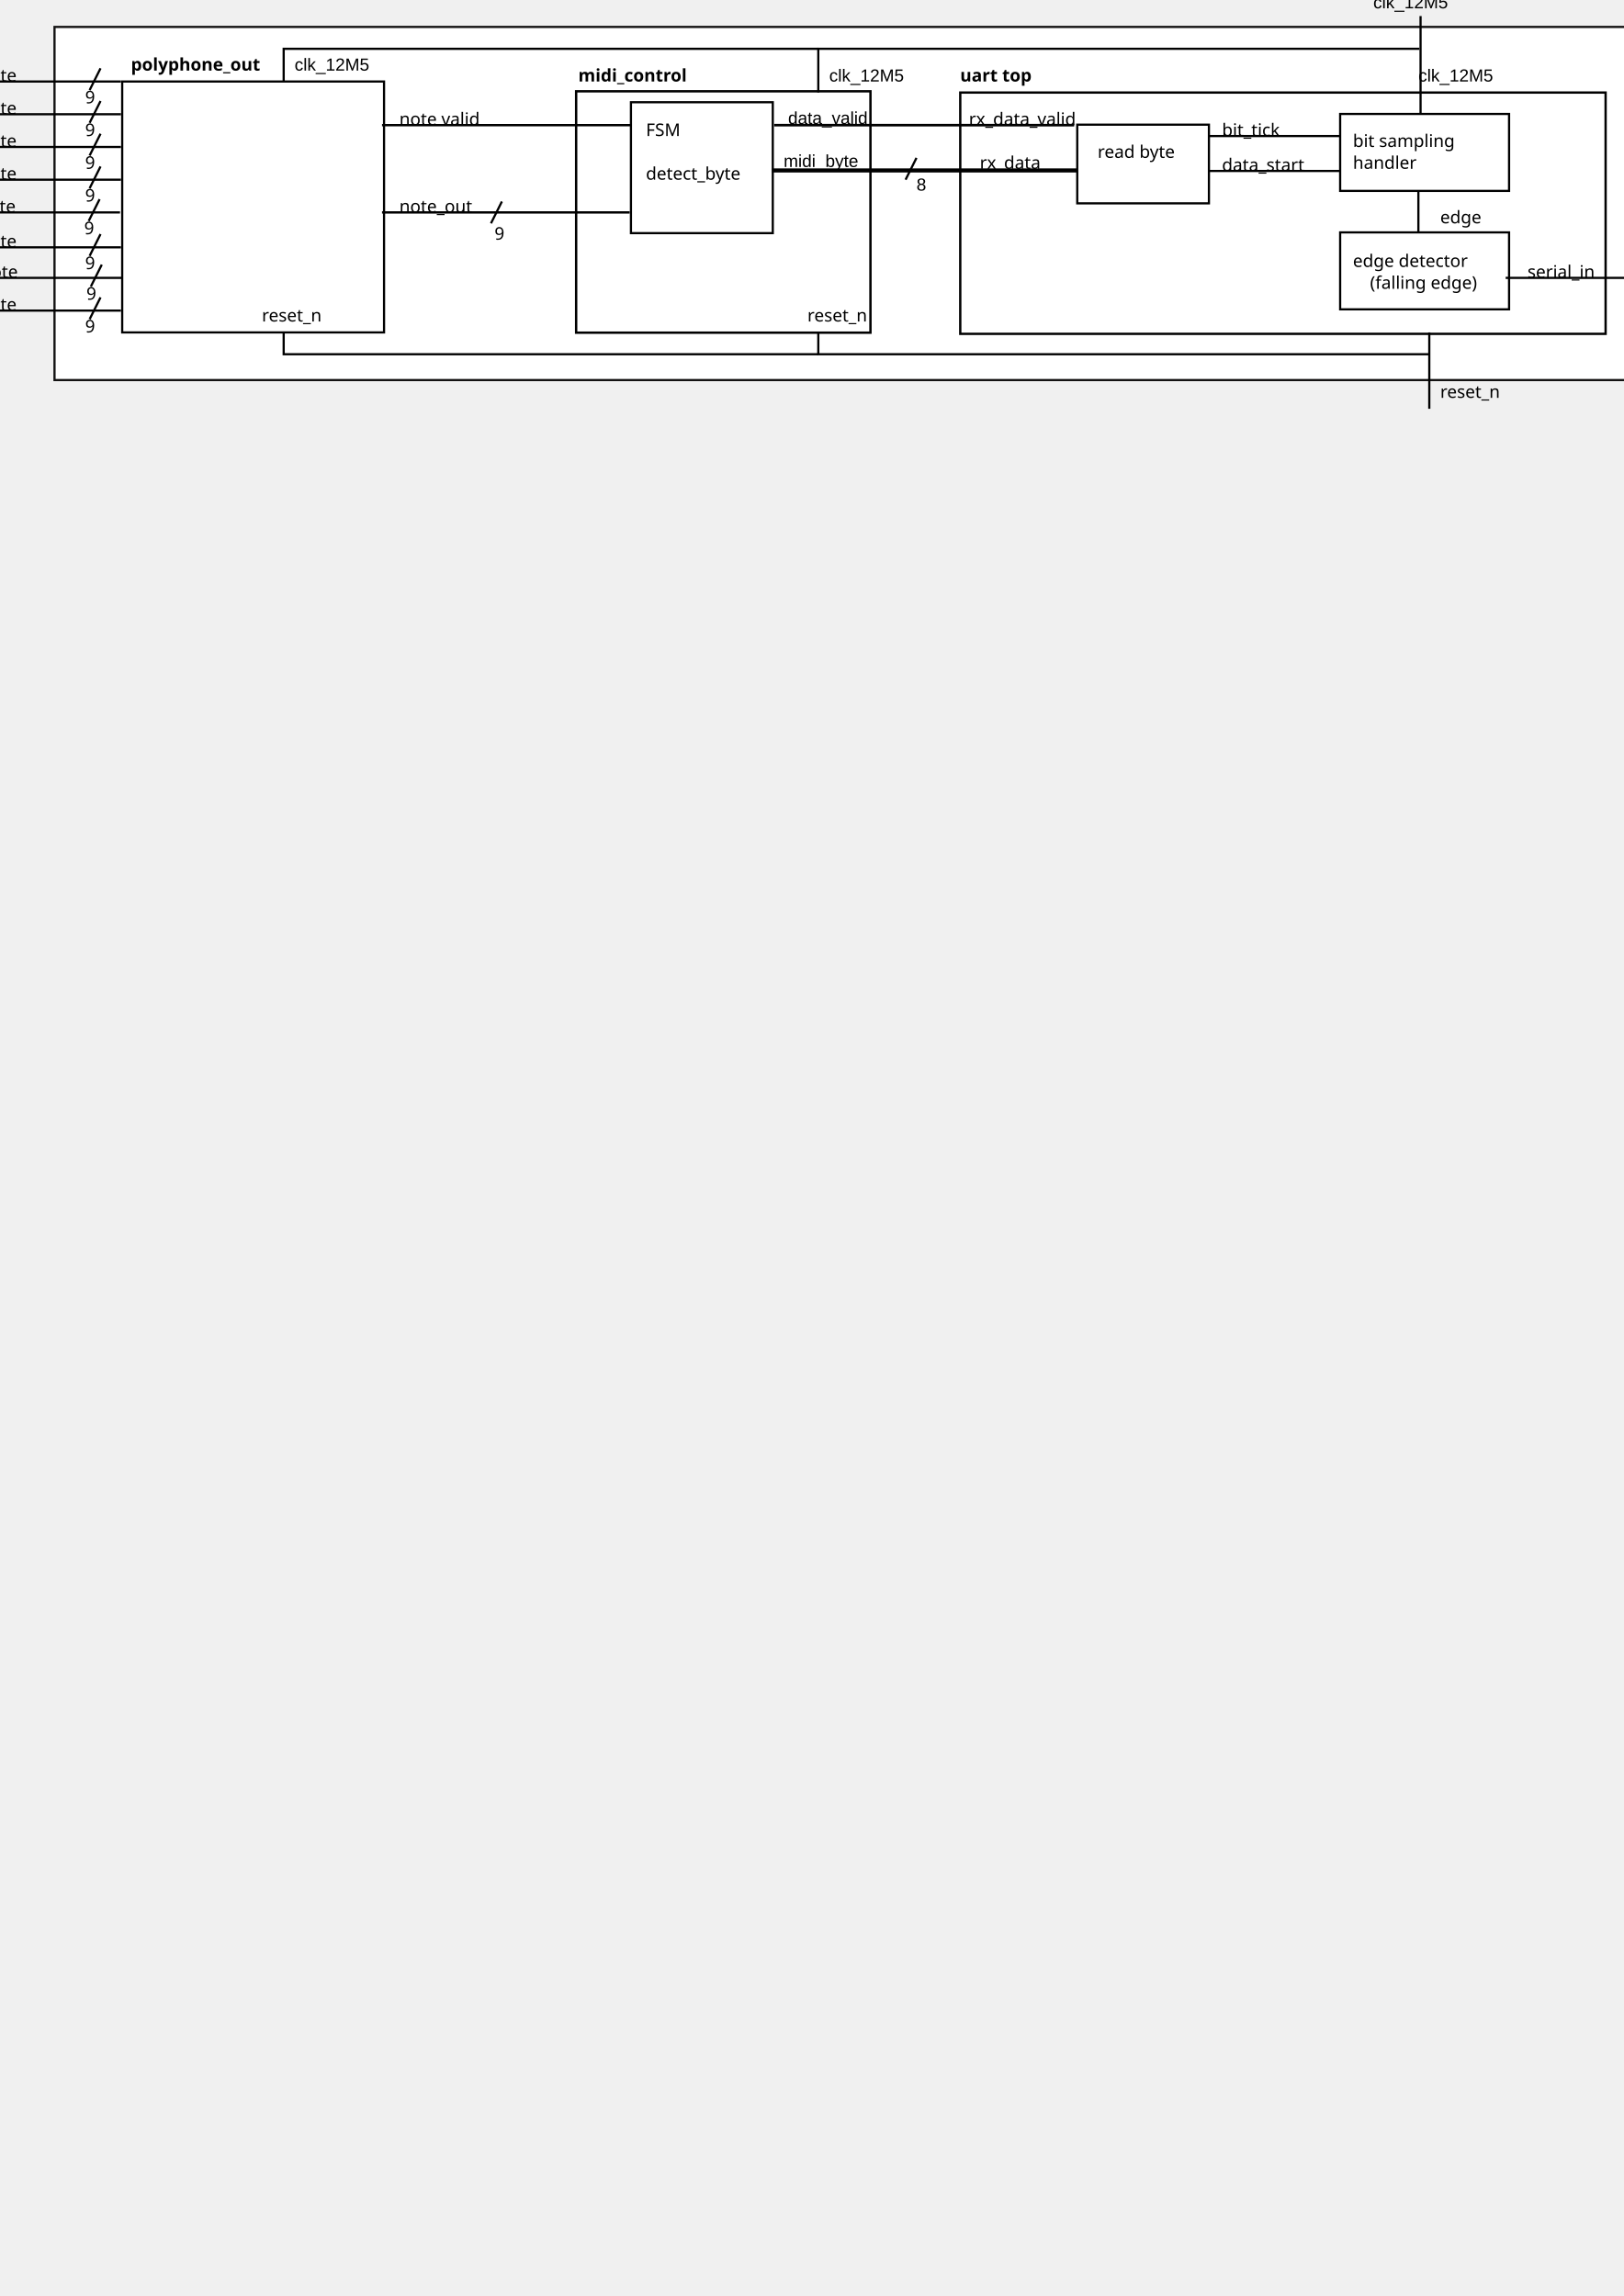
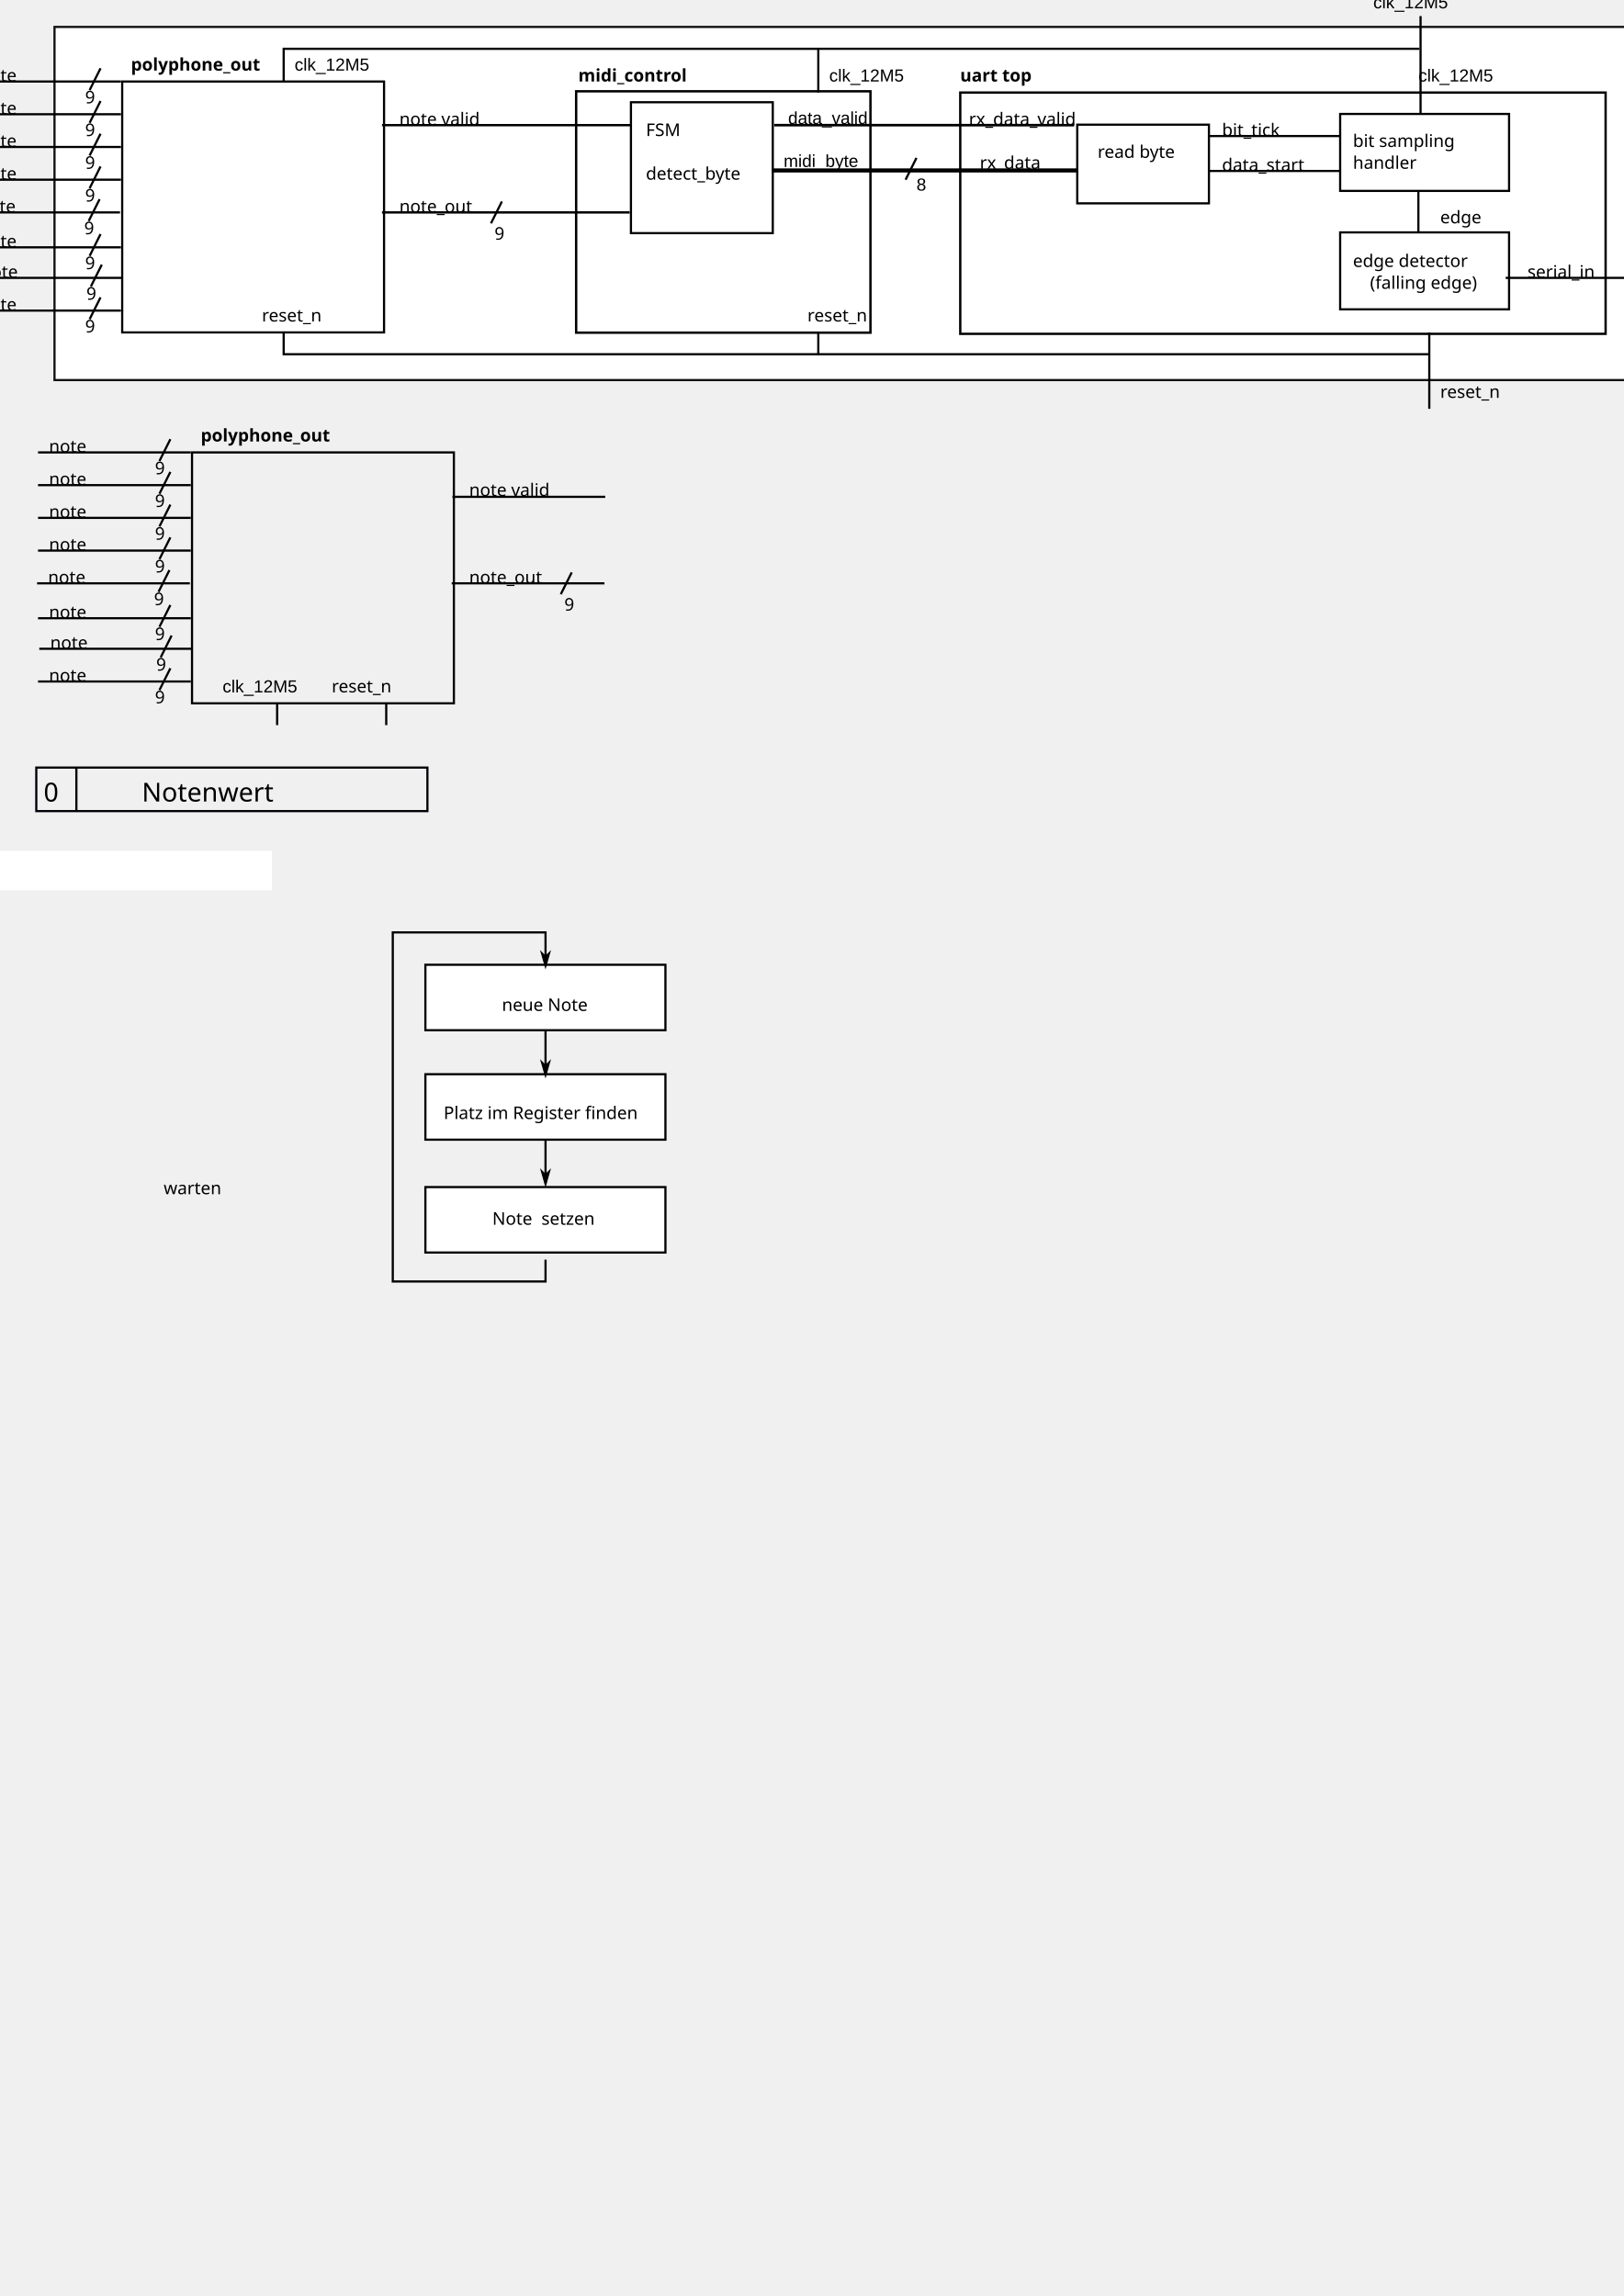
<svg xmlns="http://www.w3.org/2000/svg" width="744.094" height="1052.362" id="svg2" version="1.1">
-   <defs id="defs4" />
+   <defs id="defs4">
+     <marker orient="auto" refY="0.0" refX="0.0" id="Arrow1Mend" style="overflow:visible;">
+       <path id="path7647" d="M 0.0,0.0 L 5.0,-5.0 L -12.5,0.0 L 5.0,5.0 L 0.0,0.0 z " style="fill-rule:evenodd;stroke:#000000;stroke-width:1.0pt;" transform="scale(0.4) rotate(180) translate(10,0)" />
+     </marker>
+   </defs>
  <g id="layer1">
    <rect style="fill:#ffffff;fill-opacity:1;stroke:#131212;stroke-width:1.011;stroke-linecap:butt;stroke-miterlimit:4;stroke-opacity:1;stroke-dasharray:none;stroke-dashoffset:0" id="rect3145" width="725.193" height="161.858" x="24.979" y="12.342" />
    <text xml:space="preserve" style="font-size:8px;font-style:normal;font-weight:bold;line-height:125%;letter-spacing:0px;word-spacing:0px;fill:#000000;fill-opacity:1;stroke:none;font-family:Sans;-inkscape-font-specification:Sans Bold" x="440" y="37.362" id="text2989">
      <tspan id="tspan2991" x="440" y="37.362">uart top</tspan>
    </text>
    <text xml:space="preserve" style="font-size:8px;font-style:normal;font-weight:normal;line-height:125%;letter-spacing:0px;word-spacing:0px;fill:#000000;fill-opacity:1;stroke:none;font-family:Sans" x="702" y="72.362" id="text2997">
      <tspan id="tspan2999" x="702" y="72.362">clk</tspan>
    </text>
    <text xml:space="preserve" style="font-size:8px;font-style:normal;font-weight:normal;line-height:125%;letter-spacing:0px;word-spacing:0px;fill:#000000;fill-opacity:1;stroke:none;font-family:Sans" x="660" y="182.362" id="text3001">
      <tspan id="tspan3003" x="660" y="182.362">reset_n</tspan>
    </text>
    <rect style="fill:#ffffff;fill-opacity:1;stroke:#000000;stroke-width:1.066;stroke-miterlimit:4;stroke-opacity:1;stroke-dasharray:none;stroke-dashoffset:0" id="rect3013" width="295.742" height="110.596" x="440.059" y="42.421" />
    <flowRoot xml:space="preserve" id="flowRoot3055" style="fill:black;stroke:none;stroke-opacity:1;stroke-width:1px;stroke-linejoin:miter;stroke-linecap:butt;fill-opacity:1;font-family:Sans;font-style:normal;font-weight:normal;font-size:8px;line-height:125%;letter-spacing:0px;word-spacing:0px">
      <flowRegion id="flowRegion3057">
        <rect id="rect3059" width="64.286" height="82.857" x="216.429" y="61.291" />
      </flowRegion>
      <flowPara id="flowPara3061" />
    </flowRoot>
    <text xml:space="preserve" style="font-size:8px;font-style:normal;font-weight:normal;line-height:125%;letter-spacing:0px;word-spacing:0px;fill:#000000;fill-opacity:1;stroke:none;font-family:Sans" x="620" y="122.362" id="text3074">
      <tspan id="tspan3076" x="620" y="122.362">Flankendetektor</tspan>
    </text>
    <path style="fill:none;stroke:#000000;stroke-width:1;stroke-linecap:butt;stroke-linejoin:miter;stroke-miterlimit:4;stroke-opacity:1;stroke-dasharray:none" d="m 650,109.317 0,-22.338" id="path4058" />
    <rect style="fill:#ffffff;fill-opacity:1;stroke:#000000;stroke-width:1;stroke-miterlimit:4;stroke-opacity:1;stroke-dasharray:none;stroke-dashoffset:0" id="rect3049-3" width="77.411" height="35.268" x="614.152" y="106.514" />
    <path style="fill:none;stroke:#000000;stroke-width:1px;stroke-linecap:butt;stroke-linejoin:miter;stroke-opacity:1" d="m 616,62.362 -100,0" id="path4093" />
    <path style="fill:none;stroke:#000000;stroke-width:1px;stroke-linecap:butt;stroke-linejoin:miter;stroke-opacity:1" d="m 615.857,78.362 -100,0" id="path4093-7" />
    <rect style="fill:#ffffff;fill-opacity:1;stroke:#000000;stroke-width:1;stroke-miterlimit:4;stroke-opacity:1;stroke-dasharray:none;stroke-dashoffset:0" id="rect3049-3-5" width="77.411" height="35.268" x="614.152" y="52.228" />
    <text xml:space="preserve" style="font-size:8px;font-style:normal;font-weight:normal;line-height:125%;letter-spacing:0px;word-spacing:0px;fill:#000000;fill-opacity:1;stroke:none;font-family:Sans" x="620" y="67.362" id="text3065">
      <tspan id="tspan3067" x="620" y="67.362">bit sampling</tspan>
      <tspan x="620" y="77.362" id="tspan3104">handler</tspan>
    </text>
    <text xml:space="preserve" style="font-size:8px;font-style:normal;font-weight:normal;line-height:125%;letter-spacing:0px;word-spacing:0px;fill:#000000;fill-opacity:1;stroke:none;font-family:Sans" x="560" y="62.362" id="text4050">
      <tspan id="tspan4052" x="560" y="62.362">bit_tick</tspan>
    </text>
    <text xml:space="preserve" style="font-size:8px;font-style:normal;font-weight:normal;line-height:125%;letter-spacing:0px;word-spacing:0px;fill:#000000;fill-opacity:1;stroke:none;font-family:Sans" x="560" y="78.362" id="text4054">
      <tspan id="tspan4056" x="560" y="78.362">data_start</tspan>
    </text>
    <text xml:space="preserve" style="font-size:8px;font-style:normal;font-weight:normal;line-height:125%;letter-spacing:0px;word-spacing:0px;fill:#000000;fill-opacity:1;stroke:none;font-family:Sans" x="660" y="102.362" id="text4064">
      <tspan id="tspan4066" x="660" y="102.362">edge</tspan>
    </text>
    <text xml:space="preserve" style="font-size:8px;font-style:normal;font-weight:normal;line-height:125%;letter-spacing:0px;word-spacing:0px;fill:#000000;fill-opacity:1;stroke:none;font-family:Sans" x="620" y="122.362" id="text3074-0-3">
      <tspan id="tspan3076-6-1" x="620" y="122.362">edge detector</tspan>
    </text>
    <text xml:space="preserve" style="font-size:8px;font-style:normal;font-weight:normal;line-height:125%;letter-spacing:0px;word-spacing:0px;fill:#000000;fill-opacity:1;stroke:none;font-family:Sans" x="627.857" y="132.362" id="text4113">
      <tspan id="tspan4115" x="627.857" y="132.362">(falling edge)</tspan>
    </text>
    <flowRoot xml:space="preserve" id="flowRoot4121" style="fill:black;stroke:none;stroke-opacity:1;stroke-width:1px;stroke-linejoin:miter;stroke-linecap:butt;fill-opacity:1;font-family:Sans;font-style:normal;font-weight:normal;font-size:8px;line-height:125%;letter-spacing:0px;word-spacing:0px">
      <flowRegion id="flowRegion4123">
        <rect id="rect4125" width="250" height="165.714" x="-24.286" y="253.076" />
      </flowRegion>
      <flowPara id="flowPara4127" />
    </flowRoot>
    <rect style="fill:none;stroke:#000000;stroke-width:1.084;stroke-miterlimit:4;stroke-opacity:1;stroke-dasharray:none;stroke-dashoffset:0" id="rect3278" width="134.876" height="110.637" x="264.03" y="41.842" />
    <text xml:space="preserve" style="font-size:8px;font-style:normal;font-weight:bold;line-height:125%;letter-spacing:0px;word-spacing:0px;fill:#000000;fill-opacity:1;stroke:none;font-family:Sans;-inkscape-font-specification:Sans Bold" x="265" y="37.362" id="text3280">
      <tspan id="tspan3282" x="265" y="37.362">midi_control</tspan>
    </text>
    <rect style="fill:none;stroke:#000000;stroke-width:1;stroke-miterlimit:4;stroke-opacity:1;stroke-dasharray:none;stroke-dashoffset:0" id="rect4061" width="65" height="60" x="289.142" y="46.857" />
    <text xml:space="preserve" style="font-size:8px;font-style:normal;font-weight:normal;line-height:125%;letter-spacing:0px;word-spacing:0px;fill:#000000;fill-opacity:1;stroke:none;font-family:Sans" x="296" y="62.362" id="text4063">
      <tspan id="tspan4065" x="296" y="62.362">FSM</tspan>
    </text>
    <text xml:space="preserve" style="font-style:normal;font-weight:normal;font-size:8px;line-height:125%;font-family:Sans;letter-spacing:0px;word-spacing:0px;fill:#000000;fill-opacity:1;stroke:none" x="183" y="57.362" id="text4071">
      <tspan id="tspan4073" x="183" y="57.362">note valid</tspan>
    </text>
    <text xml:space="preserve" style="font-style:normal;font-weight:normal;font-size:8px;line-height:125%;font-family:Sans;letter-spacing:0px;word-spacing:0px;fill:#000000;fill-opacity:1;stroke:none" x="183" y="97.362" id="text4079">
      <tspan id="tspan4081" x="183" y="97.362">note_out </tspan>
    </text>
    <text xml:space="preserve" style="font-size:8px;font-style:normal;font-weight:normal;line-height:125%;letter-spacing:0px;word-spacing:0px;fill:#000000;fill-opacity:1;stroke:none;font-family:Sans" x="296" y="82.362" id="text4089">
      <tspan id="tspan4091" x="296" y="82.362">detect_byte</tspan>
    </text>
    <path style="fill:none;stroke:#000000;stroke-width:1.068px;stroke-linecap:butt;stroke-linejoin:miter;stroke-opacity:1" d="m 289.072,57.362 -114.002,0" id="path4095" />
    <path style="fill:none;stroke:#000000;stroke-width:1.065px;stroke-linecap:butt;stroke-linejoin:miter;stroke-opacity:1" d="m 288.57,97.362 -113.502,0" id="path4099" />
    <rect style="fill:none;stroke:#000000;stroke-width:1;stroke-miterlimit:4;stroke-opacity:1;stroke-dasharray:none;stroke-dashoffset:0" id="rect4101" width="120" height="115" x="56" y="37.362" />
    <text xml:space="preserve" style="font-size:8px;font-style:normal;font-weight:bold;line-height:125%;letter-spacing:0px;word-spacing:0px;fill:#000000;fill-opacity:1;stroke:none;font-family:Sans;-inkscape-font-specification:Sans Bold" x="60" y="32.362" id="text4103">
      <tspan id="tspan4105" x="60" y="32.362">polyphone_out</tspan>
    </text>
    <path style="fill:none;stroke:#000000;stroke-width:1.17;stroke-linecap:butt;stroke-linejoin:miter;stroke-miterlimit:4;stroke-opacity:1;stroke-dasharray:none" d="m 354.768,57.362 137.486,0" id="path4056" />
    <path style="fill:none;stroke:#000000;stroke-width:1.876;stroke-linecap:butt;stroke-linejoin:miter;stroke-miterlimit:4;stroke-opacity:1;stroke-dasharray:none" d="m 353.778,78.12 141.992,0" id="path4059" />
    <g id="g3915">
      <rect y="57.142" x="493.668" height="36.061" width="60.347" id="rect3049" style="fill:#ffffff;fill-opacity:1;stroke:#000000;stroke-width:1;stroke-miterlimit:4;stroke-opacity:1;stroke-dasharray:none;stroke-dashoffset:0" />
      <text id="text3051" y="72.362" x="503" style="font-size:8px;font-style:normal;font-weight:normal;line-height:125%;letter-spacing:0px;word-spacing:0px;fill:#000000;fill-opacity:1;stroke:none;font-family:Sans" xml:space="preserve">
        <tspan id="tspan4087" y="72.362" x="503">read byte</tspan>
      </text>
    </g>
    <text xml:space="preserve" style="font-size:8px;font-style:normal;font-weight:normal;line-height:125%;letter-spacing:0px;word-spacing:0px;fill:#000000;fill-opacity:1;stroke:none;font-family:Sans" x="449" y="77.362" id="text3005">
      <tspan id="tspan3007" x="449" y="77.362">rx_data </tspan>
    </text>
    <text xml:space="preserve" style="font-size:8px;font-style:normal;font-weight:normal;line-height:125%;letter-spacing:0px;word-spacing:0px;fill:#000000;fill-opacity:1;stroke:none;font-family:Sans" x="444" y="57.362" id="text3009">
      <tspan id="tspan3011" x="444" y="57.362">rx_data_valid</tspan>
    </text>
    <path style="fill:none;stroke:#000000;stroke-width:1px;stroke-linecap:butt;stroke-linejoin:miter;stroke-opacity:1" d="m 420,72.362 -5,10" id="path3920" />
    <text xml:space="preserve" style="font-size:8px;font-style:normal;font-variant:normal;font-weight:normal;font-stretch:normal;line-height:125%;letter-spacing:0px;word-spacing:0px;fill:#000000;fill-opacity:1;stroke:none;font-family:Arial;-inkscape-font-specification:Arial" x="420" y="87.362" id="text3922">
      <tspan id="tspan3924" x="420" y="87.362">8</tspan>
    </text>
    <text xml:space="preserve" style="font-size:8px;font-style:normal;font-variant:normal;font-weight:normal;font-stretch:normal;line-height:125%;letter-spacing:0px;word-spacing:0px;fill:#000000;fill-opacity:1;stroke:none;font-family:Arial;-inkscape-font-specification:Arial" x="359.109" y="76.535" id="text3926">
      <tspan id="tspan3928" x="359.109" y="76.535">midi_byte</tspan>
    </text>
    <text xml:space="preserve" style="font-size:8px;font-style:normal;font-variant:normal;font-weight:normal;font-stretch:normal;line-height:125%;letter-spacing:0px;word-spacing:0px;fill:#000000;fill-opacity:1;stroke:none;font-family:Arial;-inkscape-font-specification:Arial" x="361.15" y="56.837" id="text3930">
      <tspan id="tspan3932" x="361.15" y="56.837">data_valid</tspan>
    </text>
    <path style="fill:none;stroke:#000000;stroke-width:1px;stroke-linecap:butt;stroke-linejoin:miter;stroke-opacity:1" d="m 655,187.362 0,-35" id="path3934" />
    <path style="fill:none;stroke:#000000;stroke-width:1px;stroke-linecap:butt;stroke-linejoin:miter;stroke-opacity:1" d="m 655,162.362 -280,0 0,-10" id="path3938" />
    <path style="fill:none;stroke:#000000;stroke-width:1px;stroke-linecap:butt;stroke-linejoin:miter;stroke-opacity:1" d="m 375,162.362 -245,0 0,-10" id="path3940" />
    <text xml:space="preserve" style="font-size:8px;font-style:normal;font-weight:normal;line-height:125%;letter-spacing:0px;word-spacing:0px;fill:#000000;fill-opacity:1;stroke:none;font-family:Sans" x="370" y="147.362" id="text3001-1">
      <tspan id="tspan3003-7" x="370" y="147.362">reset_n</tspan>
    </text>
    <text xml:space="preserve" style="font-size:8px;font-style:normal;font-weight:normal;line-height:125%;letter-spacing:0px;word-spacing:0px;fill:#000000;fill-opacity:1;stroke:none;font-family:Sans" x="120" y="147.362" id="text3001-4">
      <tspan id="tspan3003-0" x="120" y="147.362">reset_n</tspan>
    </text>
    <text xml:space="preserve" style="font-size:8px;font-style:normal;font-weight:normal;line-height:125%;letter-spacing:0px;word-spacing:0px;fill:#000000;fill-opacity:1;stroke:none;font-family:Sans" x="700" y="127.362" id="text2993">
      <tspan id="tspan2995" x="700" y="127.362">serial_in</tspan>
    </text>
    <text xml:space="preserve" style="font-size:8px;font-style:normal;font-variant:normal;font-weight:normal;font-stretch:normal;line-height:125%;letter-spacing:0px;word-spacing:0px;fill:#000000;fill-opacity:1;stroke:none;font-family:Arial;-inkscape-font-specification:Arial" x="761.15" y="125.547" id="text3978">
      <tspan id="tspan3980" x="761.15" y="125.547">midi_in [3 bytes]</tspan>
    </text>
    <path style="fill:none;stroke:#000000;stroke-width:1px;stroke-linecap:butt;stroke-linejoin:miter;stroke-opacity:1" d="m 690,127.362 135,0" id="path3982" />
    <text xml:space="preserve" style="font-size:8px;font-style:normal;font-variant:normal;font-weight:normal;font-stretch:normal;line-height:125%;letter-spacing:0px;word-spacing:0px;fill:#000000;fill-opacity:1;stroke:none;font-family:Arial;-inkscape-font-specification:Arial" x="629.325" y="3.824" id="text3984">
      <tspan id="tspan3986" x="629.325" y="3.824">clk_12M5</tspan>
    </text>
    <path style="fill:none;stroke:#000000;stroke-width:1px;stroke-linecap:butt;stroke-linejoin:miter;stroke-opacity:1" d="m 651,7.362 0,45" id="path3988" />
    <path style="fill:none;stroke:#000000;stroke-width:0.992px;stroke-linecap:butt;stroke-linejoin:miter;stroke-opacity:1" d="m 374.996,42.366 0,-20.008 275.462,0" id="path3992" />
    <path style="fill:none;stroke:#000000;stroke-width:1px;stroke-linecap:butt;stroke-linejoin:miter;stroke-opacity:1" d="m 375,22.362 c -5,0 -245,0 -245,0 l 0,15" id="path3994" />
    <text xml:space="preserve" style="font-size:8px;font-style:normal;font-variant:normal;font-weight:normal;font-stretch:normal;line-height:125%;letter-spacing:0px;word-spacing:0px;fill:#000000;fill-opacity:1;stroke:none;font-family:Arial;-inkscape-font-specification:Arial" x="650" y="37.362" id="text3984-9">
      <tspan id="tspan3986-4" x="650" y="37.362">clk_12M5</tspan>
    </text>
    <text xml:space="preserve" style="font-size:8px;font-style:normal;font-variant:normal;font-weight:normal;font-stretch:normal;line-height:125%;letter-spacing:0px;word-spacing:0px;fill:#000000;fill-opacity:1;stroke:none;font-family:Arial;-inkscape-font-specification:Arial" x="380" y="37.362" id="text3984-8">
      <tspan id="tspan3986-8" x="380" y="37.362">clk_12M5</tspan>
    </text>
    <text xml:space="preserve" style="font-size:8px;font-style:normal;font-variant:normal;font-weight:normal;font-stretch:normal;line-height:125%;letter-spacing:0px;word-spacing:0px;fill:#000000;fill-opacity:1;stroke:none;font-family:Arial;-inkscape-font-specification:Arial" x="135" y="32.362" id="text3984-2">
      <tspan id="tspan3986-45" x="135" y="32.362">clk_12M5</tspan>
    </text>
    <text xml:space="preserve" style="font-size:8px;font-style:normal;font-weight:normal;line-height:125%;letter-spacing:0px;word-spacing:0px;fill:#000000;fill-opacity:1;stroke:none;font-family:Sans" x="-10" y="97.362" id="text4079-1">
      <tspan id="tspan4081-5" x="-10" y="97.362">note </tspan>
    </text>
    <path style="fill:none;stroke:#000000;stroke-width:1px;stroke-linecap:butt;stroke-linejoin:miter;stroke-opacity:1" d="m 55,97.362 -70,0" id="path4100" />
    <path style="fill:none;stroke:#000000;stroke-width:1px;stroke-linecap:butt;stroke-linejoin:miter;stroke-opacity:1" d="m 45.645,91.299 -5,10" id="path3972-2" />
    <text xml:space="preserve" style="font-size:8px;font-style:normal;font-variant:normal;font-weight:normal;font-stretch:normal;line-height:125%;letter-spacing:0px;word-spacing:0px;fill:#000000;fill-opacity:1;stroke:none;font-family:Arial;-inkscape-font-specification:Arial" x="36.365" y="-6.783" id="text4137">
      <tspan id="tspan4139" x="36.365" y="-6.783" style="font-weight:bold;-inkscape-font-specification:Arial Bold;font-size:12px">midi interface</tspan>
    </text>
    <text xml:space="preserve" style="font-size:8px;font-style:normal;font-weight:normal;line-height:125%;letter-spacing:0px;word-spacing:0px;fill:#000000;fill-opacity:1;stroke:none;font-family:Sans" x="38.571" y="107.362" id="text3087">
      <tspan id="tspan3089" x="38.571" y="107.362">9</tspan>
    </text>
    <text xml:space="preserve" style="font-size:8px;font-style:normal;font-weight:normal;line-height:125%;letter-spacing:0px;word-spacing:0px;fill:#000000;fill-opacity:1;stroke:none;font-family:Sans" x="-9.571" y="82.362" id="text4079-1-1">
      <tspan id="tspan4081-5-1" x="-9.571" y="82.362">note </tspan>
    </text>
    <path style="fill:none;stroke:#000000;stroke-width:1px;stroke-linecap:butt;stroke-linejoin:miter;stroke-opacity:1" d="m 55.429,82.362 -70,0" id="path4100-0" />
    <path style="fill:none;stroke:#000000;stroke-width:1px;stroke-linecap:butt;stroke-linejoin:miter;stroke-opacity:1" d="m 46.073,76.299 -5,10" id="path3972-2-2" />
    <text xml:space="preserve" style="font-size:8px;font-style:normal;font-weight:normal;line-height:125%;letter-spacing:0px;word-spacing:0px;fill:#000000;fill-opacity:1;stroke:none;font-family:Sans" x="39" y="92.362" id="text3087-6">
      <tspan id="tspan3089-3" x="39" y="92.362">9</tspan>
    </text>
    <text xml:space="preserve" style="font-size:8px;font-style:normal;font-weight:normal;line-height:125%;letter-spacing:0px;word-spacing:0px;fill:#000000;fill-opacity:1;stroke:none;font-family:Sans" x="-9.571" y="67.362" id="text4079-1-1-6">
      <tspan id="tspan4081-5-1-2" x="-9.571" y="67.362">note </tspan>
    </text>
    <path style="fill:none;stroke:#000000;stroke-width:1px;stroke-linecap:butt;stroke-linejoin:miter;stroke-opacity:1" d="m 55.429,67.362 -70,0" id="path4100-0-0" />
    <path style="fill:none;stroke:#000000;stroke-width:1px;stroke-linecap:butt;stroke-linejoin:miter;stroke-opacity:1" d="m 46.073,61.299 -5,10" id="path3972-2-2-3" />
    <text xml:space="preserve" style="font-size:8px;font-style:normal;font-weight:normal;line-height:125%;letter-spacing:0px;word-spacing:0px;fill:#000000;fill-opacity:1;stroke:none;font-family:Sans" x="39" y="77.362" id="text3087-6-0">
      <tspan id="tspan3089-3-8" x="39" y="77.362">9</tspan>
    </text>
    <text xml:space="preserve" style="font-size:8px;font-style:normal;font-weight:normal;line-height:125%;letter-spacing:0px;word-spacing:0px;fill:#000000;fill-opacity:1;stroke:none;font-family:Sans" x="-9.571" y="52.362" id="text4079-1-1-6-1">
      <tspan id="tspan4081-5-1-2-2" x="-9.571" y="52.362">note </tspan>
    </text>
    <path style="fill:none;stroke:#000000;stroke-width:1px;stroke-linecap:butt;stroke-linejoin:miter;stroke-opacity:1" d="m 55.429,52.362 -70,0" id="path4100-0-0-1" />
    <path style="fill:none;stroke:#000000;stroke-width:1px;stroke-linecap:butt;stroke-linejoin:miter;stroke-opacity:1" d="m 46.073,46.299 -5,10" id="path3972-2-2-3-4" />
    <text xml:space="preserve" style="font-size:8px;font-style:normal;font-weight:normal;line-height:125%;letter-spacing:0px;word-spacing:0px;fill:#000000;fill-opacity:1;stroke:none;font-family:Sans" x="39" y="62.362" id="text3087-6-0-7">
      <tspan id="tspan3089-3-8-1" x="39" y="62.362">9</tspan>
    </text>
    <text xml:space="preserve" style="font-size:8px;font-style:normal;font-weight:normal;line-height:125%;letter-spacing:0px;word-spacing:0px;fill:#000000;fill-opacity:1;stroke:none;font-family:Sans" x="-9.571" y="37.362" id="text4079-1-1-6-1-9">
      <tspan id="tspan4081-5-1-2-2-0" x="-9.571" y="37.362">note </tspan>
    </text>
    <path style="fill:none;stroke:#000000;stroke-width:1px;stroke-linecap:butt;stroke-linejoin:miter;stroke-opacity:1" d="m 55.429,37.362 -70,0" id="path4100-0-0-1-1" />
    <path style="fill:none;stroke:#000000;stroke-width:1px;stroke-linecap:butt;stroke-linejoin:miter;stroke-opacity:1" d="m 46.073,31.299 -5,10" id="path3972-2-2-3-4-8" />
    <text xml:space="preserve" style="font-size:8px;font-style:normal;font-weight:normal;line-height:125%;letter-spacing:0px;word-spacing:0px;fill:#000000;fill-opacity:1;stroke:none;font-family:Sans" x="39" y="47.362" id="text3087-6-0-7-4">
      <tspan id="tspan3089-3-8-1-4" x="39" y="47.362">9</tspan>
    </text>
    <text xml:space="preserve" style="font-size:8px;font-style:normal;font-weight:normal;line-height:125%;letter-spacing:0px;word-spacing:0px;fill:#000000;fill-opacity:1;stroke:none;font-family:Sans" x="-9.571" y="113.362" id="text4079-1-1-6-1-9-0">
      <tspan id="tspan4081-5-1-2-2-0-5" x="-9.571" y="113.362">note </tspan>
    </text>
    <path style="fill:none;stroke:#000000;stroke-width:1px;stroke-linecap:butt;stroke-linejoin:miter;stroke-opacity:1" d="m 55.429,113.362 -70,0" id="path4100-0-0-1-1-8" />
    <path style="fill:none;stroke:#000000;stroke-width:1px;stroke-linecap:butt;stroke-linejoin:miter;stroke-opacity:1" d="m 46.073,107.299 -5,10" id="path3972-2-2-3-4-8-8" />
    <text xml:space="preserve" style="font-size:8px;font-style:normal;font-weight:normal;line-height:125%;letter-spacing:0px;word-spacing:0px;fill:#000000;fill-opacity:1;stroke:none;font-family:Sans" x="39" y="123.362" id="text3087-6-0-7-4-4">
      <tspan id="tspan3089-3-8-1-4-6" x="39" y="123.362">9</tspan>
    </text>
    <text xml:space="preserve" style="font-size:8px;font-style:normal;font-weight:normal;line-height:125%;letter-spacing:0px;word-spacing:0px;fill:#000000;fill-opacity:1;stroke:none;font-family:Sans" x="-9" y="127.362" id="text4079-1-1-6-1-9-0-8">
      <tspan id="tspan4081-5-1-2-2-0-5-7" x="-9" y="127.362">note </tspan>
    </text>
    <path style="fill:none;stroke:#000000;stroke-width:1px;stroke-linecap:butt;stroke-linejoin:miter;stroke-opacity:1" d="m 56,127.362 -70,0" id="path4100-0-0-1-1-8-8" />
    <path style="fill:none;stroke:#000000;stroke-width:1px;stroke-linecap:butt;stroke-linejoin:miter;stroke-opacity:1" d="m 46.645,121.299 -5,10" id="path3972-2-2-3-4-8-8-0" />
    <text xml:space="preserve" style="font-size:8px;font-style:normal;font-weight:normal;line-height:125%;letter-spacing:0px;word-spacing:0px;fill:#000000;fill-opacity:1;stroke:none;font-family:Sans" x="39.571" y="137.362" id="text3087-6-0-7-4-4-9">
      <tspan id="tspan3089-3-8-1-4-6-4" x="39.571" y="137.362">9</tspan>
    </text>
    <text xml:space="preserve" style="font-size:8px;font-style:normal;font-weight:normal;line-height:125%;letter-spacing:0px;word-spacing:0px;fill:#000000;fill-opacity:1;stroke:none;font-family:Sans" x="-9.571" y="142.362" id="text4079-1-1-6-1-9-0-8-3">
      <tspan id="tspan4081-5-1-2-2-0-5-7-7" x="-9.571" y="142.362">note </tspan>
    </text>
    <path style="fill:none;stroke:#000000;stroke-width:1px;stroke-linecap:butt;stroke-linejoin:miter;stroke-opacity:1" d="m 55.429,142.362 -70,0" id="path4100-0-0-1-1-8-8-6" />
    <path style="fill:none;stroke:#000000;stroke-width:1px;stroke-linecap:butt;stroke-linejoin:miter;stroke-opacity:1" d="m 46.073,136.299 -5,10" id="path3972-2-2-3-4-8-8-0-5" />
    <text xml:space="preserve" style="font-size:8px;font-style:normal;font-weight:normal;line-height:125%;letter-spacing:0px;word-spacing:0px;fill:#000000;fill-opacity:1;stroke:none;font-family:Sans" x="39" y="152.362" id="text3087-6-0-7-4-4-9-1">
      <tspan id="tspan3089-3-8-1-4-6-4-8" x="39" y="152.362">9</tspan>
    </text>
    <path style="fill:none;stroke:#000000;stroke-width:1px;stroke-linecap:butt;stroke-linejoin:miter;stroke-opacity:1" d="m 230,92.362 -5,10" id="path3322" />
    <text xml:space="preserve" style="font-size:8px;font-style:normal;font-weight:normal;line-height:125%;letter-spacing:0px;word-spacing:0px;fill:#000000;fill-opacity:1;stroke:none;font-family:Sans" x="226.607" y="109.862" id="text3324">
      <tspan id="tspan3326" x="226.607" y="109.862">9</tspan>
    </text>
+     <text xml:space="preserve" style="font-size:8px;font-style:normal;font-weight:normal;line-height:125%;letter-spacing:0px;word-spacing:0px;fill:#000000;fill-opacity:1;stroke:none;font-family:Sans" x="215" y="227.362" id="text4071-4">
+       <tspan id="tspan4073-0" x="215" y="227.362">note valid</tspan>
+     </text>
+     <text xml:space="preserve" style="font-size:8px;font-style:normal;font-weight:normal;line-height:125%;letter-spacing:0px;word-spacing:0px;fill:#000000;fill-opacity:1;stroke:none;font-family:Sans" x="215" y="267.362" id="text4079-16">
+       <tspan id="tspan4081-6" x="215" y="267.362">note_out </tspan>
+     </text>
+     <rect style="fill:none;stroke:#000000;stroke-width:1;stroke-miterlimit:4;stroke-opacity:1;stroke-dasharray:none;stroke-dashoffset:0" id="rect4101-3" width="120" height="115" x="88" y="207.362" />
+     <text xml:space="preserve" style="font-size:8px;font-style:normal;font-weight:bold;line-height:125%;letter-spacing:0px;word-spacing:0px;fill:#000000;fill-opacity:1;stroke:none;font-family:Sans;-inkscape-font-specification:Sans Bold" x="92" y="202.362" id="text4103-8">
+       <tspan id="tspan4105-0" x="92" y="202.362">polyphone_out</tspan>
+     </text>
+     <text xml:space="preserve" style="font-size:8px;font-style:normal;font-weight:normal;line-height:125%;letter-spacing:0px;word-spacing:0px;fill:#000000;fill-opacity:1;stroke:none;font-family:Sans" x="152" y="317.362" id="text3001-4-8">
+       <tspan id="tspan3003-0-8" x="152" y="317.362">reset_n</tspan>
+     </text>
+     <text xml:space="preserve" style="font-size:8px;font-style:normal;font-variant:normal;font-weight:normal;font-stretch:normal;line-height:125%;letter-spacing:0px;word-spacing:0px;fill:#000000;fill-opacity:1;stroke:none;font-family:Arial;-inkscape-font-specification:Arial" x="102" y="317.362" id="text3984-2-5">
+       <tspan id="tspan3986-45-5" x="102" y="317.362">clk_12M5</tspan>
+     </text>
+     <text xml:space="preserve" style="font-size:8px;font-style:normal;font-weight:normal;line-height:125%;letter-spacing:0px;word-spacing:0px;fill:#000000;fill-opacity:1;stroke:none;font-family:Sans" x="22" y="267.362" id="text4079-1-6">
+       <tspan id="tspan4081-5-9" x="22" y="267.362">note </tspan>
+     </text>
+     <path style="fill:none;stroke:#000000;stroke-width:1px;stroke-linecap:butt;stroke-linejoin:miter;stroke-opacity:1" d="m 87,267.362 -70,0" id="path4100-8" />
+     <path style="fill:none;stroke:#000000;stroke-width:1px;stroke-linecap:butt;stroke-linejoin:miter;stroke-opacity:1" d="m 77.645,261.299 -5,10" id="path3972-2-3" />
+     <text xml:space="preserve" style="font-size:8px;font-style:normal;font-weight:normal;line-height:125%;letter-spacing:0px;word-spacing:0px;fill:#000000;fill-opacity:1;stroke:none;font-family:Sans" x="70.571" y="277.362" id="text3087-7">
+       <tspan id="tspan3089-6" x="70.571" y="277.362">9</tspan>
+     </text>
+     <text xml:space="preserve" style="font-size:8px;font-style:normal;font-weight:normal;line-height:125%;letter-spacing:0px;word-spacing:0px;fill:#000000;fill-opacity:1;stroke:none;font-family:Sans" x="22.429" y="252.362" id="text4079-1-1-2">
+       <tspan id="tspan4081-5-1-1" x="22.429" y="252.362">note </tspan>
+     </text>
+     <path style="fill:none;stroke:#000000;stroke-width:1px;stroke-linecap:butt;stroke-linejoin:miter;stroke-opacity:1" d="m 87.429,252.362 -70,0" id="path4100-0-7" />
+     <path style="fill:none;stroke:#000000;stroke-width:1px;stroke-linecap:butt;stroke-linejoin:miter;stroke-opacity:1" d="m 78.073,246.299 -5,10" id="path3972-2-2-4" />
+     <text xml:space="preserve" style="font-size:8px;font-style:normal;font-weight:normal;line-height:125%;letter-spacing:0px;word-spacing:0px;fill:#000000;fill-opacity:1;stroke:none;font-family:Sans" x="71" y="262.362" id="text3087-6-4">
+       <tspan id="tspan3089-3-3" x="71" y="262.362">9</tspan>
+     </text>
+     <text xml:space="preserve" style="font-size:8px;font-style:normal;font-weight:normal;line-height:125%;letter-spacing:0px;word-spacing:0px;fill:#000000;fill-opacity:1;stroke:none;font-family:Sans" x="22.429" y="237.362" id="text4079-1-1-6-4">
+       <tspan id="tspan4081-5-1-2-0" x="22.429" y="237.362">note </tspan>
+     </text>
+     <path style="fill:none;stroke:#000000;stroke-width:1px;stroke-linecap:butt;stroke-linejoin:miter;stroke-opacity:1" d="m 87.429,237.362 -70,0" id="path4100-0-0-4" />
+     <path style="fill:none;stroke:#000000;stroke-width:1px;stroke-linecap:butt;stroke-linejoin:miter;stroke-opacity:1" d="m 78.073,231.299 -5,10" id="path3972-2-2-3-3" />
+     <text xml:space="preserve" style="font-size:8px;font-style:normal;font-weight:normal;line-height:125%;letter-spacing:0px;word-spacing:0px;fill:#000000;fill-opacity:1;stroke:none;font-family:Sans" x="71" y="247.362" id="text3087-6-0-5">
+       <tspan id="tspan3089-3-8-8" x="71" y="247.362">9</tspan>
+     </text>
+     <text xml:space="preserve" style="font-size:8px;font-style:normal;font-weight:normal;line-height:125%;letter-spacing:0px;word-spacing:0px;fill:#000000;fill-opacity:1;stroke:none;font-family:Sans" x="22.429" y="222.362" id="text4079-1-1-6-1-5">
+       <tspan id="tspan4081-5-1-2-2-6" x="22.429" y="222.362">note </tspan>
+     </text>
+     <path style="fill:none;stroke:#000000;stroke-width:1px;stroke-linecap:butt;stroke-linejoin:miter;stroke-opacity:1" d="m 87.429,222.362 -70,0" id="path4100-0-0-1-5" />
+     <path style="fill:none;stroke:#000000;stroke-width:1px;stroke-linecap:butt;stroke-linejoin:miter;stroke-opacity:1" d="m 78.073,216.299 -5,10" id="path3972-2-2-3-4-1" />
+     <text xml:space="preserve" style="font-size:8px;font-style:normal;font-weight:normal;line-height:125%;letter-spacing:0px;word-spacing:0px;fill:#000000;fill-opacity:1;stroke:none;font-family:Sans" x="71" y="232.362" id="text3087-6-0-7-1">
+       <tspan id="tspan3089-3-8-1-5" x="71" y="232.362">9</tspan>
+     </text>
+     <text xml:space="preserve" style="font-size:8px;font-style:normal;font-weight:normal;line-height:125%;letter-spacing:0px;word-spacing:0px;fill:#000000;fill-opacity:1;stroke:none;font-family:Sans" x="22.429" y="207.362" id="text4079-1-1-6-1-9-3">
+       <tspan id="tspan4081-5-1-2-2-0-2" x="22.429" y="207.362">note </tspan>
+     </text>
+     <path style="fill:none;stroke:#000000;stroke-width:1px;stroke-linecap:butt;stroke-linejoin:miter;stroke-opacity:1" d="m 87.429,207.362 -70,0" id="path4100-0-0-1-1-4" />
+     <path style="fill:none;stroke:#000000;stroke-width:1px;stroke-linecap:butt;stroke-linejoin:miter;stroke-opacity:1" d="m 78.073,201.299 -5,10" id="path3972-2-2-3-4-8-87" />
+     <text xml:space="preserve" style="font-size:8px;font-style:normal;font-weight:normal;line-height:125%;letter-spacing:0px;word-spacing:0px;fill:#000000;fill-opacity:1;stroke:none;font-family:Sans" x="71" y="217.362" id="text3087-6-0-7-4-0">
+       <tspan id="tspan3089-3-8-1-4-0" x="71" y="217.362">9</tspan>
+     </text>
+     <text xml:space="preserve" style="font-size:8px;font-style:normal;font-weight:normal;line-height:125%;letter-spacing:0px;word-spacing:0px;fill:#000000;fill-opacity:1;stroke:none;font-family:Sans" x="22.429" y="283.362" id="text4079-1-1-6-1-9-0-6">
+       <tspan id="tspan4081-5-1-2-2-0-5-5" x="22.429" y="283.362">note </tspan>
+     </text>
+     <path style="fill:none;stroke:#000000;stroke-width:1px;stroke-linecap:butt;stroke-linejoin:miter;stroke-opacity:1" d="m 87.429,283.362 -70,0" id="path4100-0-0-1-1-8-1" />
+     <path style="fill:none;stroke:#000000;stroke-width:1px;stroke-linecap:butt;stroke-linejoin:miter;stroke-opacity:1" d="m 78.073,277.299 -5,10" id="path3972-2-2-3-4-8-8-3" />
+     <text xml:space="preserve" style="font-size:8px;font-style:normal;font-weight:normal;line-height:125%;letter-spacing:0px;word-spacing:0px;fill:#000000;fill-opacity:1;stroke:none;font-family:Sans" x="71" y="293.362" id="text3087-6-0-7-4-4-2">
+       <tspan id="tspan3089-3-8-1-4-6-0" x="71" y="293.362">9</tspan>
+     </text>
+     <text xml:space="preserve" style="font-size:8px;font-style:normal;font-weight:normal;line-height:125%;letter-spacing:0px;word-spacing:0px;fill:#000000;fill-opacity:1;stroke:none;font-family:Sans" x="23" y="297.362" id="text4079-1-1-6-1-9-0-8-7">
+       <tspan id="tspan4081-5-1-2-2-0-5-7-5" x="23" y="297.362">note </tspan>
+     </text>
+     <path style="fill:none;stroke:#000000;stroke-width:1px;stroke-linecap:butt;stroke-linejoin:miter;stroke-opacity:1" d="m 88,297.362 -70,0" id="path4100-0-0-1-1-8-8-7" />
+     <path style="fill:none;stroke:#000000;stroke-width:1px;stroke-linecap:butt;stroke-linejoin:miter;stroke-opacity:1" d="m 78.645,291.299 -5,10" id="path3972-2-2-3-4-8-8-0-1" />
+     <text xml:space="preserve" style="font-size:8px;font-style:normal;font-weight:normal;line-height:125%;letter-spacing:0px;word-spacing:0px;fill:#000000;fill-opacity:1;stroke:none;font-family:Sans" x="71.571" y="307.362" id="text3087-6-0-7-4-4-9-9">
+       <tspan id="tspan3089-3-8-1-4-6-4-3" x="71.571" y="307.362">9</tspan>
+     </text>
+     <text xml:space="preserve" style="font-size:8px;font-style:normal;font-weight:normal;line-height:125%;letter-spacing:0px;word-spacing:0px;fill:#000000;fill-opacity:1;stroke:none;font-family:Sans" x="22.429" y="312.362" id="text4079-1-1-6-1-9-0-8-3-5">
+       <tspan id="tspan4081-5-1-2-2-0-5-7-7-1" x="22.429" y="312.362">note </tspan>
+     </text>
+     <path style="fill:none;stroke:#000000;stroke-width:1px;stroke-linecap:butt;stroke-linejoin:miter;stroke-opacity:1" d="m 87.429,312.362 -70,0" id="path4100-0-0-1-1-8-8-6-7" />
+     <path style="fill:none;stroke:#000000;stroke-width:1px;stroke-linecap:butt;stroke-linejoin:miter;stroke-opacity:1" d="m 78.073,306.299 -5,10" id="path3972-2-2-3-4-8-8-0-5-1" />
+     <text xml:space="preserve" style="font-size:8px;font-style:normal;font-weight:normal;line-height:125%;letter-spacing:0px;word-spacing:0px;fill:#000000;fill-opacity:1;stroke:none;font-family:Sans" x="71" y="322.362" id="text3087-6-0-7-4-4-9-1-6">
+       <tspan id="tspan3089-3-8-1-4-6-4-8-8" x="71" y="322.362">9</tspan>
+     </text>
+     <path style="fill:none;stroke:#000000;stroke-width:1px;stroke-linecap:butt;stroke-linejoin:miter;stroke-opacity:1" d="m 262,262.362 -5,10" id="path3322-6" />
+     <text xml:space="preserve" style="font-size:8px;font-style:normal;font-weight:normal;line-height:125%;letter-spacing:0px;word-spacing:0px;fill:#000000;fill-opacity:1;stroke:none;font-family:Sans" x="258.607" y="279.862" id="text3324-5">
+       <tspan id="tspan3326-5" x="258.607" y="279.862">9</tspan>
+     </text>
+     <path style="fill:none;stroke:#000000;stroke-width:1px;stroke-linecap:butt;stroke-linejoin:miter;stroke-opacity:1" d="m 127,322.362 c 0,0 0,10 0,10" id="path9373" />
+     <path style="fill:none;stroke:#000000;stroke-width:1px;stroke-linecap:butt;stroke-linejoin:miter;stroke-opacity:1" d="m 177,322.362 0,10" id="path9375" />
+     <path style="fill:none;stroke:#000000;stroke-width:1px;stroke-linecap:butt;stroke-linejoin:miter;stroke-opacity:1" d="m 207,267.362 70,0" id="path9377" />
+     <path style="fill:none;stroke:#000000;stroke-width:1px;stroke-linecap:butt;stroke-linejoin:miter;stroke-opacity:1" d="m 207.357,227.719 70,0" id="path9377-0" />
+     <rect style="fill:none;stroke:#000007;stroke-width:1;stroke-miterlimit:4;stroke-opacity:1;stroke-dasharray:none;stroke-dashoffset:0" id="rect9397" width="179.238" height="19.952" x="16.631" y="351.815" />
+     <path style="fill:none;stroke:#000000;stroke-width:1px;stroke-linecap:butt;stroke-linejoin:miter;stroke-opacity:1" d="m 35,351.598 0,20" id="path9907" />
+     <text xml:space="preserve" style="font-size:8px;font-style:normal;font-weight:normal;line-height:125%;letter-spacing:0px;word-spacing:0px;fill:#000000;fill-opacity:1;stroke:none;font-family:Sans" x="20" y="367.362" id="text9985">
+       <tspan id="tspan9987" x="20" y="367.362" style="font-size:12px">0</tspan>
+     </text>
+     <rect style="fill:#ffffff;stroke:none" id="rect9993" width="140" height="18.081" x="-15.407" y="389.984" ry="0" />
+     <text xml:space="preserve" style="font-size:8px;font-style:normal;font-weight:normal;line-height:125%;letter-spacing:0px;word-spacing:0px;fill:#000000;fill-opacity:1;stroke:none;font-family:Sans" x="65" y="367.362" id="text9989">
+       <tspan id="tspan9991" x="65" y="367.362" style="font-size:12px">Notenwert</tspan>
+     </text>
+     <text xml:space="preserve" style="font-size:8px;font-style:normal;font-weight:normal;line-height:125%;letter-spacing:0px;word-spacing:0px;fill:#000000;fill-opacity:1;stroke:none;font-family:Sans" x="75" y="547.362" id="text10051">
+       <tspan id="tspan10053" x="75" y="547.362">warten </tspan>
+     </text>
+     <g id="g10107">
+       <rect y="492.362" x="194.947" height="30" width="110" id="rect10059" style="fill:#ffffff;fill-opacity:1;stroke:#000000;stroke-width:1;stroke-miterlimit:4;stroke-opacity:1;stroke-dasharray:none;stroke-dashoffset:0" />
+       <text id="text10007" y="512.9" x="203.289" style="font-size:8px;font-style:normal;font-weight:normal;line-height:125%;letter-spacing:0px;word-spacing:0px;fill:#000000;fill-opacity:1;stroke:none;font-family:Sans" xml:space="preserve">
+         <tspan y="512.9" x="203.289" id="tspan10009">Platz im Register finden</tspan>
+       </text>
+     </g>
+     <g id="g10102" transform="translate(0,-14)">
+       <rect y="456.197" x="194.947" height="30" width="110" id="rect10059-7" style="fill:#ffffff;fill-opacity:1;stroke:#000000;stroke-width:1;stroke-miterlimit:4;stroke-opacity:1;stroke-dasharray:none;stroke-dashoffset:0" />
+       <text id="text10003" y="477.362" x="230" style="font-size:8px;font-style:normal;font-weight:normal;line-height:125%;letter-spacing:0px;word-spacing:0px;fill:#000000;fill-opacity:1;stroke:none;font-family:Sans" xml:space="preserve">
+         <tspan y="477.362" x="230" id="tspan10005">neue Note</tspan>
+       </text>
+     </g>
+     <g id="g10112" transform="translate(0,14)">
+       <rect y="530.091" x="194.947" height="30" width="110" id="rect10059-5" style="fill:#ffffff;fill-opacity:1;stroke:#000000;stroke-width:1;stroke-miterlimit:4;stroke-opacity:1;stroke-dasharray:none;stroke-dashoffset:0" />
+       <text id="text10011" y="547.362" x="225.609" style="font-size:8px;font-style:normal;font-weight:normal;line-height:125%;letter-spacing:0px;word-spacing:0px;fill:#000000;fill-opacity:1;stroke:none;font-family:Sans" xml:space="preserve">
+         <tspan y="547.362" x="225.609" id="tspan10013">Note  setzen</tspan>
+       </text>
+     </g>
+     <path style="fill:none;stroke:#000000;stroke-width:1px;stroke-linecap:butt;stroke-linejoin:miter;stroke-opacity:1;marker-end:url(#Arrow1Mend)" d="m 250,472.362 0,20" id="path10117" />
+     <path style="fill:none;stroke:#000000;stroke-width:1px;stroke-linecap:butt;stroke-linejoin:miter;stroke-opacity:1;marker-end:url(#Arrow1Mend)" d="m 250,522.362 0,20" id="path10483" />
+     <path style="fill:none;stroke:#000000;stroke-width:1px;stroke-linecap:butt;stroke-linejoin:miter;stroke-opacity:1;marker-end:url(#Arrow1Mend)" d="m 250,577.362 0,10 -70,0 0,-160 70,0 0,15" id="path10667" />
  </g>
</svg>
